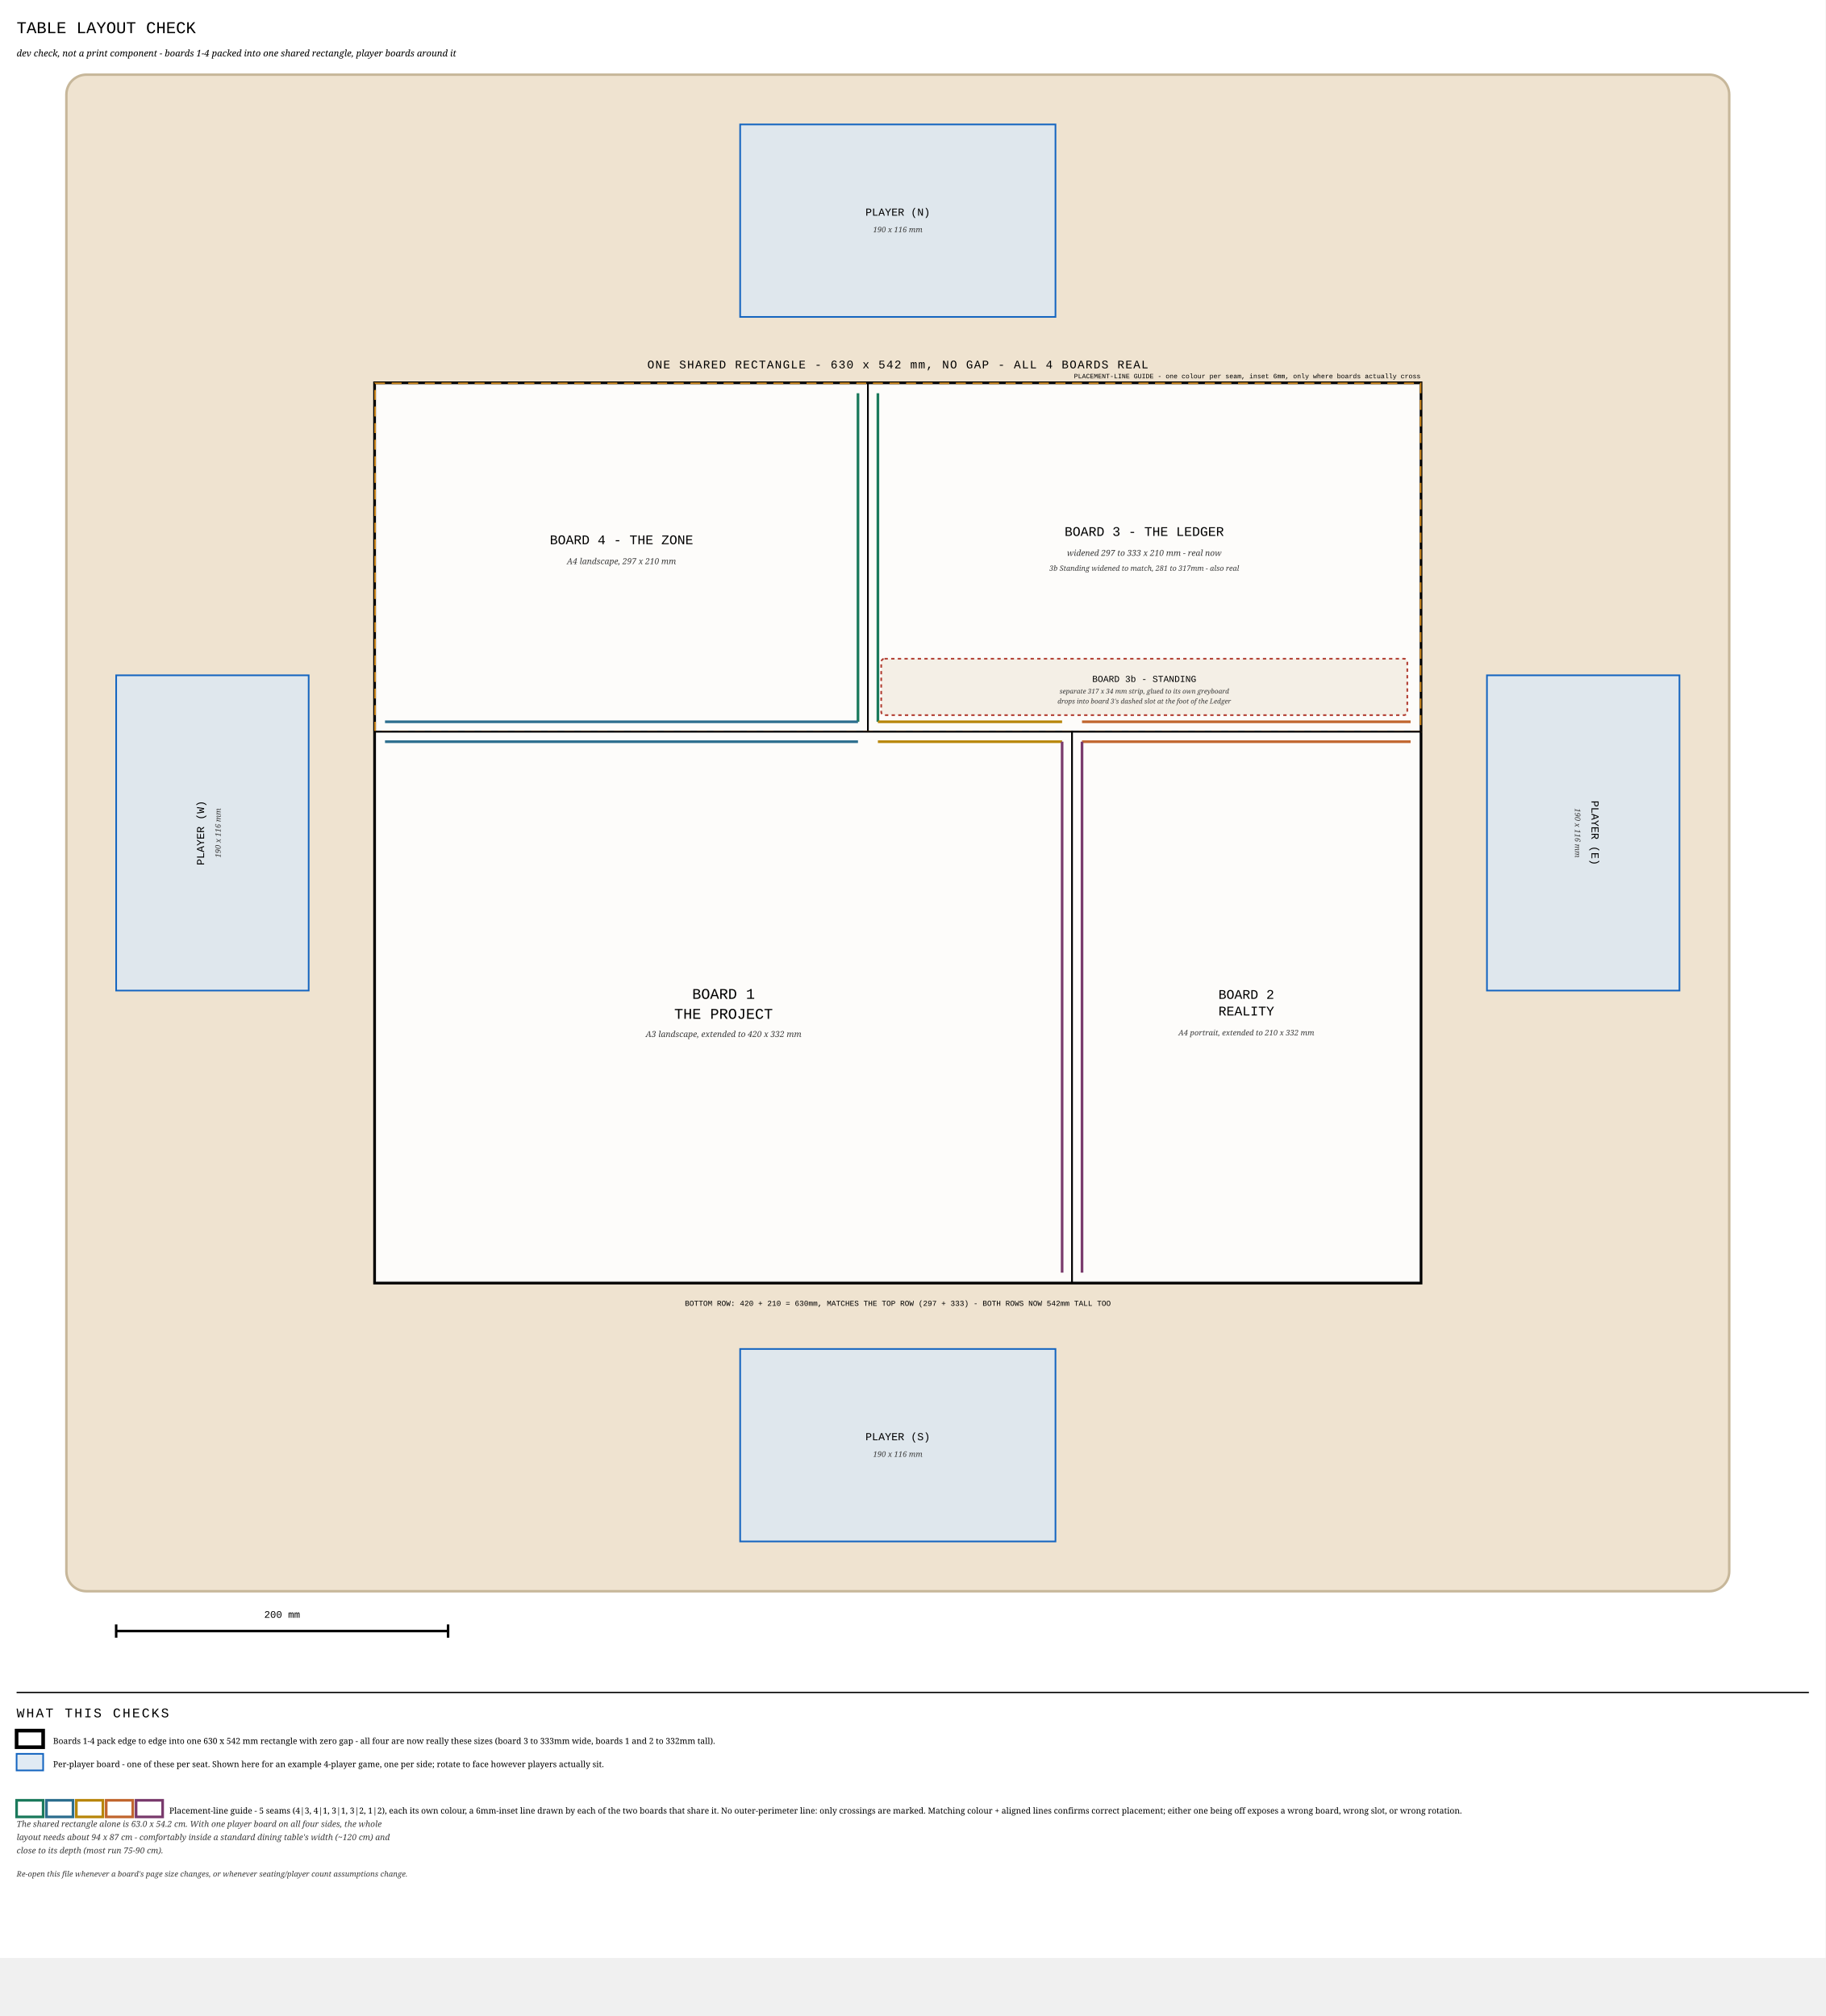
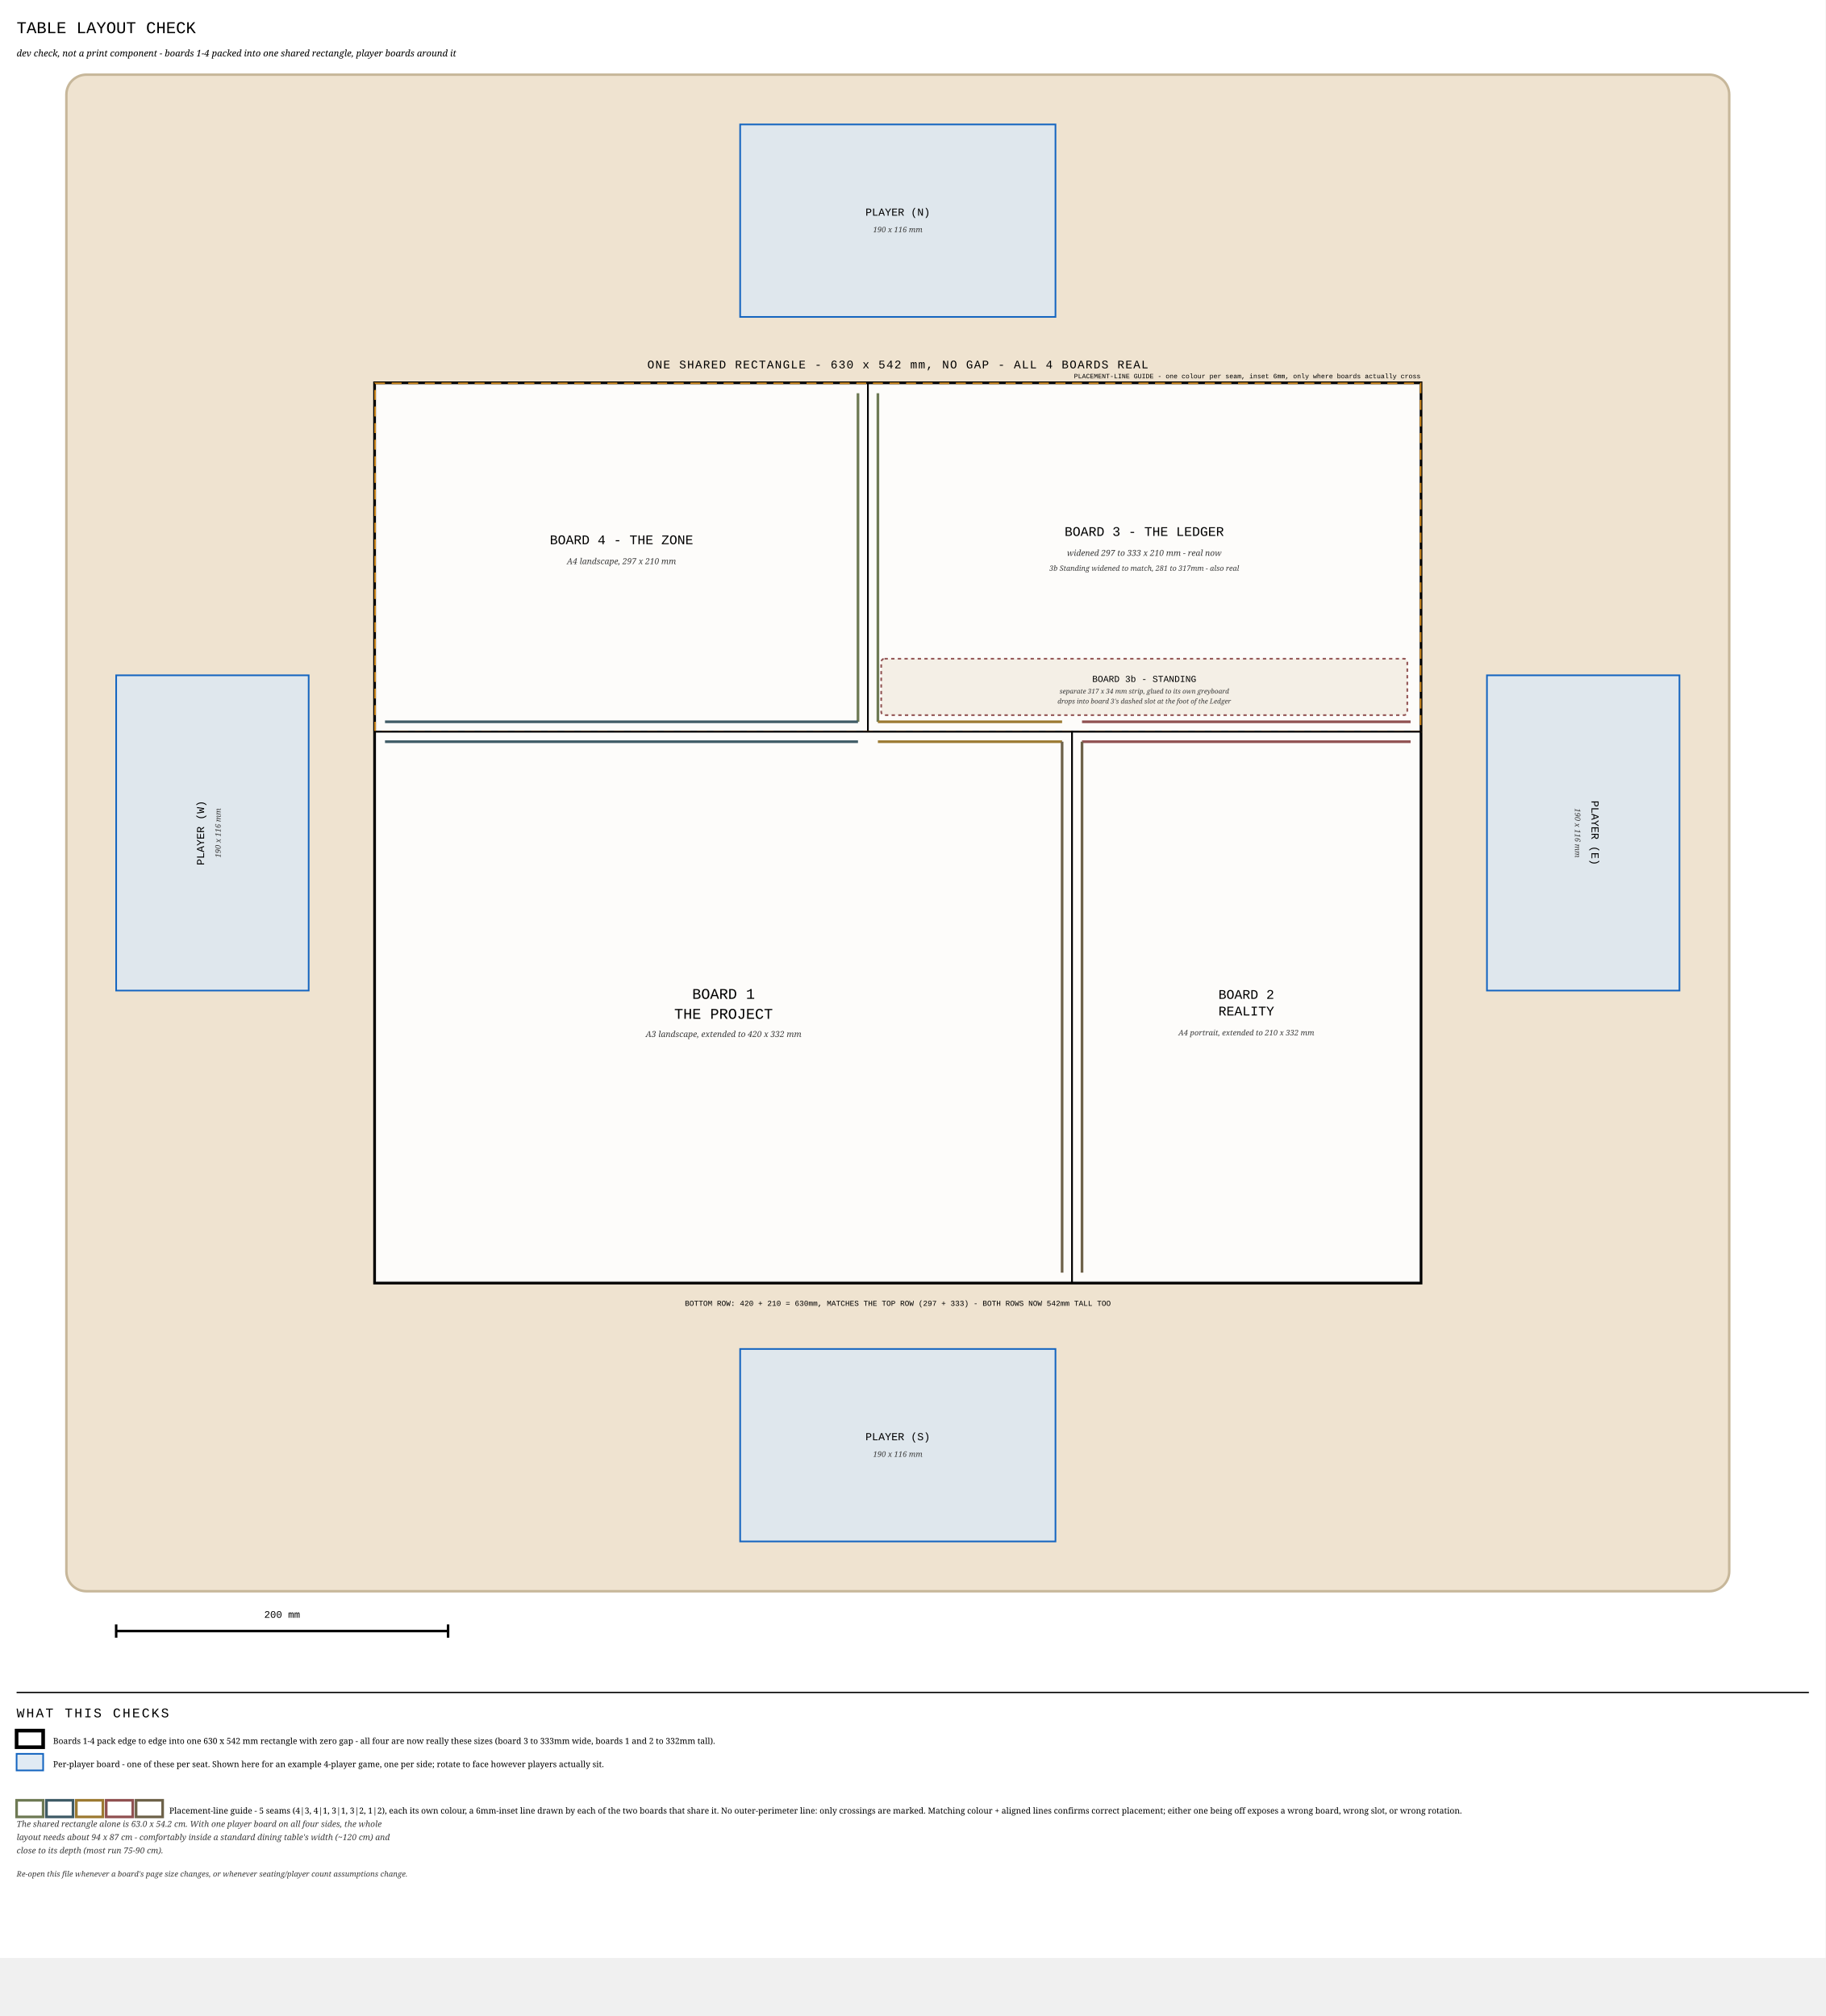
<svg xmlns="http://www.w3.org/2000/svg" width="1100mm" height="1215mm" viewBox="0 0 1100 1215">
  <style>
  .s { font-family:"EB Garamond",Garamond,Georgia,serif; fill:#000000; }
  .m { font-family:"IBM Plex Mono","Courier New",monospace; fill:#000000; }
  .q { fill:#3A3A3A; }
  .table  { fill:#EFE3D0; stroke:#C7B79A; stroke-width:1.5; }
  .board  { fill:#FFFFFF; fill-opacity:.9; stroke:#000000; stroke-width:1; }
  .rectangle { fill:none; stroke:#000000; stroke-width:2.2; }
  .pair   { fill:none; stroke:#D08A1E; stroke-width:1; stroke-dasharray:6 4; }
-   .spare  { fill:#F4EFE6; stroke:#B03A2E; stroke-width:1; stroke-dasharray:2 2; }
+   .spare  { fill:#F4EFE6; stroke:#905151; stroke-width:1; stroke-dasharray:2 2; }
  .player { fill:#DCE7F2; fill-opacity:.85; stroke:#1565C0; stroke-width:1; }
-   .seam-43 { fill:none; stroke:#1B7A5C; stroke-width:1.6; }
-   .seam-41 { fill:none; stroke:#2C6E8E; stroke-width:1.6; }
-   .seam-31 { fill:none; stroke:#B8860B; stroke-width:1.6; }
-   .seam-32 { fill:none; stroke:#C1662F; stroke-width:1.6; }
-   .seam-12 { fill:none; stroke:#7A3B6D; stroke-width:1.6; }
+   .seam-43 { fill:none; stroke:#6E7A54; stroke-width:1.6; }
+   .seam-41 { fill:none; stroke:#3F5B66; stroke-width:1.6; }
+   .seam-31 { fill:none; stroke:#9C7A32; stroke-width:1.6; }
+   .seam-32 { fill:none; stroke:#905151; stroke-width:1.6; }
+   .seam-12 { fill:none; stroke:#6E6249; stroke-width:1.6; }
</style>
  <rect width="1100" height="1180" fill="#FFFFFF" />
  <text x="10" y="20" class="m" font-size="10">TABLE LAYOUT CHECK</text>
  <text x="10" y="34" class="s" font-size="5.5" font-style="italic">dev check, not a print component - boards 1-4 packed into one shared rectangle, player boards around it</text>
  <rect x="40" y="45" width="1002" height="914" rx="12" class="table" />
  <text x="541" y="222" class="m" font-size="7" text-anchor="middle" letter-spacing=".6">ONE SHARED RECTANGLE - 630 x 542 mm, NO GAP - ALL 4 BOARDS REAL</text>
  <rect x="226" y="231" width="630" height="542" class="rectangle" />
  <rect x="226" y="231" width="297" height="210" class="board" />
  <text x="374.5" y="328" class="m" font-size="8" text-anchor="middle">BOARD 4 - THE ZONE</text>
  <text x="374.5" y="340" class="s q" font-size="5" text-anchor="middle" font-style="italic">A4 landscape, 297 x 210 mm</text>
  <rect x="523" y="231" width="333" height="210" class="board" />
  <text x="689.5" y="323" class="m" font-size="8" text-anchor="middle">BOARD 3 - THE LEDGER</text>
  <text x="689.5" y="335" class="s q" font-size="5" text-anchor="middle" font-style="italic">widened 297 to 333 x 210 mm - real now</text>
  <text x="689.5" y="344" class="s q" font-size="4.4" text-anchor="middle" font-style="italic">3b Standing widened to match, 281 to 317mm - also real</text>
  <rect x="531" y="397" width="317" height="34" rx="2" class="spare" />
-   <text x="689.5" y="411" class="m" font-size="5.5" text-anchor="middle" fill="#B03A2E">BOARD 3b - STANDING</text>
+   <text x="689.5" y="411" class="m" font-size="5.5" text-anchor="middle" fill="#905151">BOARD 3b - STANDING</text>
  <text x="689.5" y="418" class="s q" font-size="4" text-anchor="middle" font-style="italic">separate 317 x 34 mm strip, glued to its own greyboard</text>
  <text x="689.5" y="424" class="s q" font-size="4" text-anchor="middle" font-style="italic">drops into board 3's dashed slot at the foot of the Ledger</text>
  <rect x="226" y="231" width="630" height="210" class="pair" />
  <rect x="226" y="441" width="420" height="332" class="board" />
  <text x="436" y="602" class="m" font-size="9" text-anchor="middle">BOARD 1</text>
  <text x="436" y="614" class="m" font-size="9" text-anchor="middle">THE PROJECT</text>
  <text x="436" y="625" class="s q" font-size="5" text-anchor="middle" font-style="italic">A3 landscape, extended to 420 x 332 mm</text>
  <rect x="646" y="441" width="210" height="332" class="board" />
  <text x="751" y="602" class="m" font-size="8" text-anchor="middle">BOARD 2</text>
  <text x="751" y="612" class="m" font-size="8" text-anchor="middle">REALITY</text>
  <text x="751" y="624" class="s q" font-size="4.6" text-anchor="middle" font-style="italic">A4 portrait, extended to 210 x 332 mm</text>
  <text x="541" y="787" class="m" font-size="4.6" text-anchor="middle" fill="#D08A1E">BOTTOM ROW: 420 + 210 = 630mm, MATCHES THE TOP ROW (297 + 333) - BOTH ROWS NOW 542mm TALL TOO</text>
  <line x1="517" y1="237" x2="517" y2="435" class="seam-43" />
  <line x1="529" y1="237" x2="529" y2="435" class="seam-43" />
  <line x1="232" y1="435" x2="517" y2="435" class="seam-41" />
  <line x1="232" y1="447" x2="517" y2="447" class="seam-41" />
  <line x1="529" y1="435" x2="640" y2="435" class="seam-31" />
  <line x1="529" y1="447" x2="640" y2="447" class="seam-31" />
  <line x1="652" y1="435" x2="850" y2="435" class="seam-32" />
  <line x1="652" y1="447" x2="850" y2="447" class="seam-32" />
  <line x1="640" y1="447" x2="640" y2="767" class="seam-12" />
  <line x1="652" y1="447" x2="652" y2="767" class="seam-12" />
  <text x="856" y="228" class="m" font-size="4" text-anchor="end">PLACEMENT-LINE GUIDE - one colour per seam, inset 6mm, only where boards actually cross</text>
  <rect x="446" y="75" width="190" height="116" class="player" />
  <text x="541" y="130" class="m" font-size="6.5" text-anchor="middle">PLAYER (N)</text>
  <text x="541" y="140" class="s q" font-size="4.6" text-anchor="middle" font-style="italic">190 x 116 mm</text>
  <rect x="446" y="813" width="190" height="116" class="player" />
  <text x="541" y="868" class="m" font-size="6.5" text-anchor="middle">PLAYER (S)</text>
  <text x="541" y="878" class="s q" font-size="4.6" text-anchor="middle" font-style="italic">190 x 116 mm</text>
  <g transform="rotate(-90 128 502)">
    <rect x="33" y="444" width="190" height="116" class="player" />
    <text x="128" y="497" class="m" font-size="6.5" text-anchor="middle">PLAYER (W)</text>
    <text x="128" y="507" class="s q" font-size="4.6" text-anchor="middle" font-style="italic">190 x 116 mm</text>
  </g>
  <g transform="rotate(90 954 502)">
    <rect x="859" y="444" width="190" height="116" class="player" />
    <text x="954" y="497" class="m" font-size="6.5" text-anchor="middle">PLAYER (E)</text>
    <text x="954" y="507" class="s q" font-size="4.6" text-anchor="middle" font-style="italic">190 x 116 mm</text>
  </g>
  <g transform="translate(70,983)">
    <line x1="0" y1="0" x2="200" y2="0" stroke="#000000" stroke-width="1.5" />
    <line x1="0" y1="-4" x2="0" y2="4" stroke="#000000" stroke-width="1.5" />
    <line x1="200" y1="-4" x2="200" y2="4" stroke="#000000" stroke-width="1.5" />
    <text x="100" y="-8" class="m" font-size="6" text-anchor="middle">200 mm</text>
  </g>
  <line x1="10" y1="1020" x2="1090" y2="1020" stroke="#000000" stroke-width=".8" />
  <text x="10" y="1035" class="m" font-size="8" letter-spacing="1">WHAT THIS CHECKS</text>
  <rect x="10" y="1043" width="16" height="10" class="rectangle" />
  <text x="32" y="1051" class="s" font-size="5">Boards 1-4 pack edge to edge into one 630 x 542 mm rectangle with zero gap - all four are now really these sizes (board 3 to 333mm wide, boards 1 and 2 to 332mm tall).</text>
  <rect x="10" y="1057" width="16" height="10" class="player" />
  <text x="32" y="1065" class="s" font-size="5">Per-player board - one of these per seat. Shown here for an example 4-player game, one per side; rotate to face however players actually sit.</text>
-   <rect x="10" y="1085" width="16" height="10" fill="none" stroke="#1B7A5C" stroke-width="1.6" />
-   <rect x="28" y="1085" width="16" height="10" fill="none" stroke="#2C6E8E" stroke-width="1.6" />
-   <rect x="46" y="1085" width="16" height="10" fill="none" stroke="#B8860B" stroke-width="1.6" />
-   <rect x="64" y="1085" width="16" height="10" fill="none" stroke="#C1662F" stroke-width="1.6" />
-   <rect x="82" y="1085" width="16" height="10" fill="none" stroke="#7A3B6D" stroke-width="1.6" />
+   <rect x="10" y="1085" width="16" height="10" fill="none" stroke="#6E7A54" stroke-width="1.6" />
+   <rect x="28" y="1085" width="16" height="10" fill="none" stroke="#3F5B66" stroke-width="1.6" />
+   <rect x="46" y="1085" width="16" height="10" fill="none" stroke="#9C7A32" stroke-width="1.6" />
+   <rect x="64" y="1085" width="16" height="10" fill="none" stroke="#905151" stroke-width="1.6" />
+   <rect x="82" y="1085" width="16" height="10" fill="none" stroke="#6E6249" stroke-width="1.6" />
  <text x="102" y="1093" class="s" font-size="5">Placement-line guide - 5 seams (4|3, 4|1, 3|1, 3|2, 1|2), each its own colour, a 6mm-inset line drawn by each of the two boards that share it. No outer-perimeter line: only crossings are marked. Matching colour + aligned lines confirms correct placement; either one being off exposes a wrong board, wrong slot, or wrong rotation.</text>
  <text x="10" y="1101" class="s q" font-size="5" font-style="italic">The shared rectangle alone is 63.0 x 54.2 cm. With one player board on all four sides, the whole</text>
  <text x="10" y="1109" class="s q" font-size="5" font-style="italic">layout needs about 94 x 87 cm - comfortably inside a standard dining table's width (~120 cm) and</text>
  <text x="10" y="1117" class="s q" font-size="5" font-style="italic">close to its depth (most run 75-90 cm).</text>
  <text x="10" y="1131" class="s q" font-size="4.6" font-style="italic">Re-open this file whenever a board's page size changes, or whenever seating/player count assumptions change.</text>
</svg>
